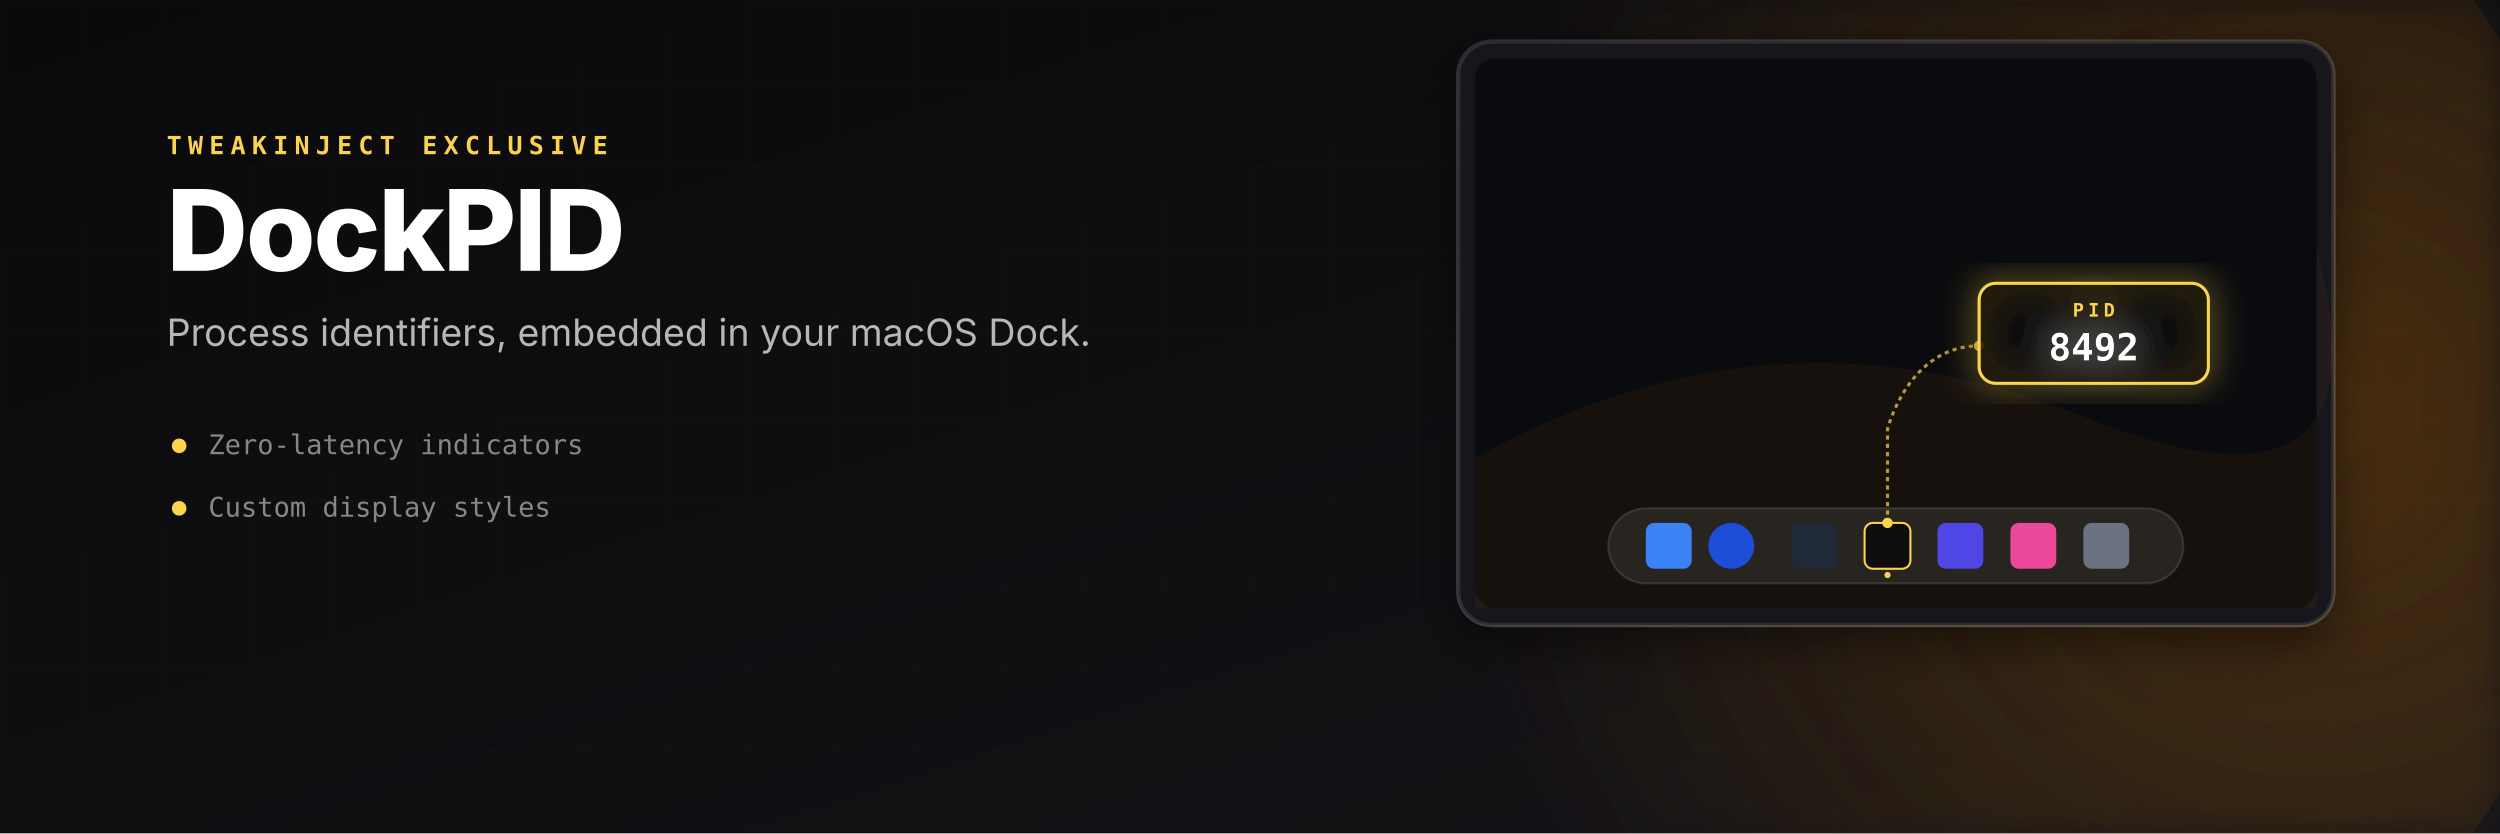
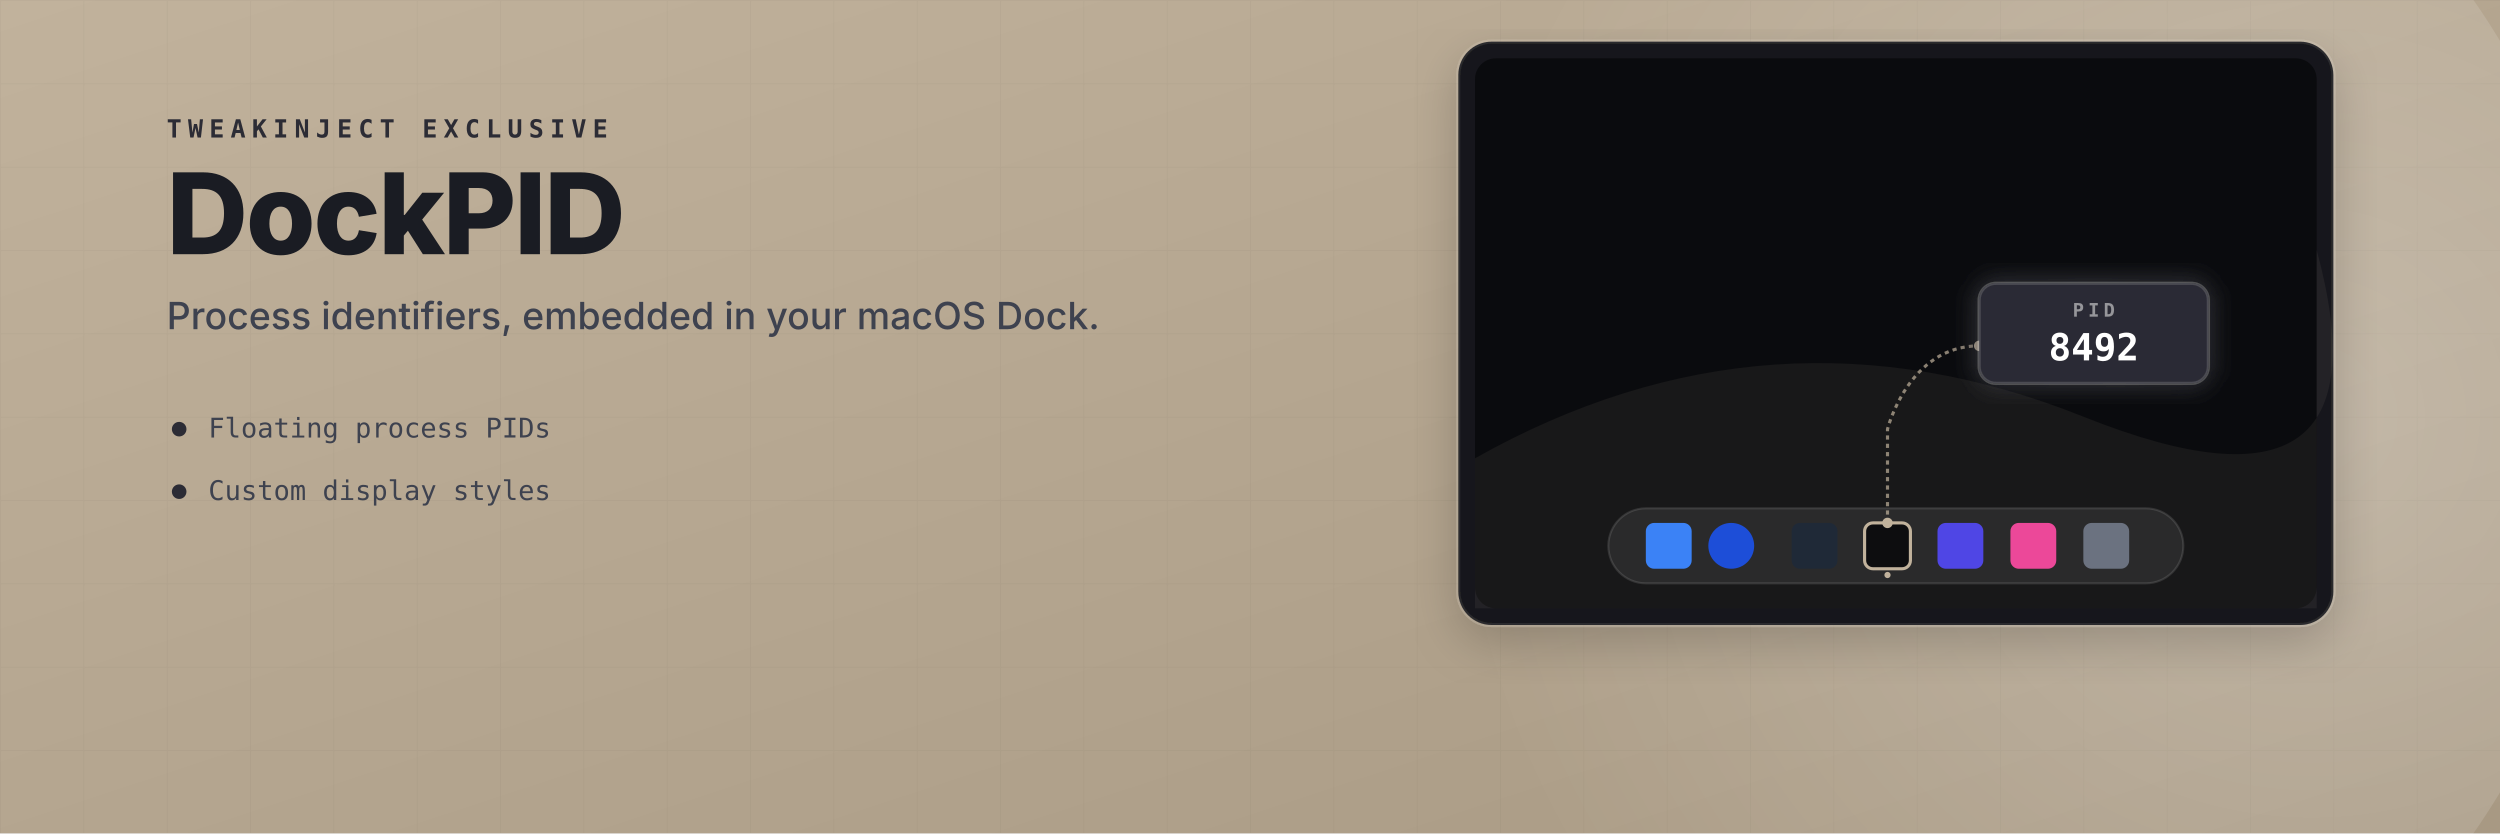
- <svg xmlns="http://www.w3.org/2000/svg" viewBox="0 0 1200 400" width="1200" height="400">
+ <svg xmlns="http://www.w3.org/2000/svg" id="dockpid-store-banner" viewBox="0 0 1200 400" width="100%" height="100%">
  <defs>
    <linearGradient id="banner-bg" x1="0%" y1="0%" x2="100%" y2="100%">
-       <stop offset="0%" stop-color="#0A0A0C" />
-       <stop offset="100%" stop-color="#141418" />
-     </linearGradient>
-     <linearGradient id="accent-fade" x1="0%" y1="0%" x2="100%" y2="0%">
-       <stop offset="0%" stop-color="#FCD34D" />
-       <stop offset="100%" stop-color="#D97706" />
+       <stop offset="0%" stop-color="#c1b29c" />
+       <stop offset="100%" stop-color="#a89983" />
    </linearGradient>
    <radialGradient id="glow-mask" cx="80%" cy="50%" r="60%">
-       <stop offset="0%" stop-color="#D97706" stop-opacity="0.15" />
-       <stop offset="100%" stop-color="#D97706" stop-opacity="0" />
+       <stop offset="0%" stop-color="#ffffff" stop-opacity="0.25" />
+       <stop offset="100%" stop-color="#ffffff" stop-opacity="0" />
    </radialGradient>
    <pattern id="banner-grid" width="40" height="40" patternUnits="userSpaceOnUse">
-       <path d="M 40 0 L 0 0 0 40" fill="none" stroke="#ffffff" stroke-opacity="0.015" stroke-width="1" />
+       <path d="M 40 0 L 0 0 0 40" fill="none" stroke="#000000" stroke-opacity="0.03" stroke-width="1" />
    </pattern>
    <filter id="card-shadow" x="-5%" y="-5%" width="110%" height="115%">
-       <feDropShadow dx="0" dy="8" stdDeviation="12" flood-color="#000" flood-opacity="0.5" />
+       <feDropShadow dx="0" dy="8" stdDeviation="12" flood-color="#000" flood-opacity="0.2" />
    </filter>
-     <filter id="gold-glow" x="-20%" y="-20%" width="140%" height="140%">
-       <feGaussianBlur stdDeviation="8" result="blur" />
+     <filter id="soft-glow" x="-20%" y="-20%" width="140%" height="140%">
+       <feGaussianBlur stdDeviation="6" result="blur" />
      <feComposite in="SourceGraphic" in2="blur" operator="over" />
    </filter>
  </defs>
  <rect width="1200" height="400" fill="url(#banner-bg)" />
  <rect width="1200" height="400" fill="url(#banner-grid)" />
-   <circle cx="900" cy="200" r="350" fill="url(#glow-mask)" filter="url(#gold-glow)" />
-   <g transform="translate(80, 50)">
-     <text x="0" y="24" fill="#FCD34D" font-family="ui-monospace, 'IBM Plex Mono', 'JetBrains Mono', Menlo, monospace" font-size="12" font-weight="700" letter-spacing="3">TWEAKINJECT EXCLUSIVE</text>
-     <text x="0" y="80" fill="#FFF" font-family="-apple-system, system-ui, sans-serif" font-size="54" font-weight="800" letter-spacing="-1">DockPID</text>
-     <text x="0" y="116" fill="rgba(255,255,255,0.7)" font-family="-apple-system, system-ui, sans-serif" font-size="18" font-weight="400">Process identifiers, embedded in your macOS Dock.</text>
+   <circle cx="900" cy="200" r="350" fill="url(#glow-mask)" />
+   <g transform="translate(80, 42)">
+     <text x="0" y="24" fill="#2C2C35" font-family="ui-monospace, 'IBM Plex Mono', 'JetBrains Mono', Menlo, monospace" font-size="12" font-weight="700" letter-spacing="3">TWEAKINJECT EXCLUSIVE</text>
+     <text x="0" y="80" fill="#1A1C23" font-family="-apple-system, system-ui, sans-serif" font-size="54" font-weight="800" letter-spacing="-1">DockPID</text>
+     <text x="0" y="116" fill="#3E424F" font-family="-apple-system, system-ui, sans-serif" font-size="18" font-weight="500">Process identifiers, embedded in your macOS Dock.</text>
    <g transform="translate(0, 150)">
-       <circle cx="6" cy="14" r="3.5" fill="#FCD34D" />
-       <text x="20" y="18" fill="rgba(255,255,255,0.5)" font-family="ui-monospace, 'IBM Plex Mono', 'JetBrains Mono', Menlo, monospace" font-size="13">Zero-latency indicators</text>
-       <circle cx="6" cy="44" r="3.5" fill="#FCD34D" />
-       <text x="20" y="48" fill="rgba(255,255,255,0.5)" font-family="ui-monospace, 'IBM Plex Mono', 'JetBrains Mono', Menlo, monospace" font-size="13">Custom display styles</text>
+       <circle cx="6" cy="14" r="3.5" fill="#2C2C35" />
+       <text x="20" y="18" fill="#3E424F" font-family="ui-monospace, 'IBM Plex Mono', 'JetBrains Mono', Menlo, monospace" font-size="13">Floating process PIDs</text>
+       <circle cx="6" cy="44" r="3.5" fill="#2C2C35" />
+       <text x="20" y="48" fill="#3E424F" font-family="ui-monospace, 'IBM Plex Mono', 'JetBrains Mono', Menlo, monospace" font-size="13">Custom display styles</text>
    </g>
  </g>
  <g transform="translate(700, 20)">
-     <rect x="0" y="0" width="420" height="280" rx="16" fill="#18181B" stroke="rgba(255,255,255,0.1)" stroke-width="2" filter="url(#card-shadow)" />
+     <rect x="0" y="0" width="420" height="280" rx="16" fill="#18181B" stroke="rgba(255,255,255,0.08)" stroke-width="2" filter="url(#card-shadow)" />
    <rect x="8" y="8" width="404" height="264" rx="10" fill="#0A0B0E" />
-     <path d="M 8 200 Q 150 120 300 180 T 412 100 L 412 272 L 8 272 Z" fill="rgba(245, 158, 11, 0.05)" />
+     <path d="M 8 200 Q 150 120 300 180 T 412 100 L 412 272 L 8 272 Z" fill="rgba(193, 178, 156, 0.08)" />
    <rect x="72" y="224" width="276" height="36" rx="18" fill="rgba(255, 255, 255, 0.08)" stroke="rgba(255,255,255,0.12)" stroke-width="1" />
    <rect x="90" y="231" width="22" height="22" rx="4" fill="#3B82F6" />
    <circle cx="131" cy="242" r="11" fill="#1D4ED8" />
    <rect x="160" y="231" width="22" height="22" rx="4" fill="#1F2937" />
-     <rect x="195" y="231" width="22" height="22" rx="4" fill="#0D0D0F" stroke="#FCD34D" stroke-width="1" />
-     <circle cx="206" cy="256" r="1.5" fill="#FCD34D" />
+     <rect x="195" y="231" width="22" height="22" rx="4" fill="#0D0D0F" stroke="#c1b29c" stroke-width="1.5" />
+     <circle cx="206" cy="256" r="1.5" fill="#c1b29c" />
    <rect x="230" y="231" width="22" height="22" rx="4" fill="#4F46E5" />
    <rect x="265" y="231" width="22" height="22" rx="4" fill="#EC4899" />
    <rect x="300" y="231" width="22" height="22" rx="4" fill="#6B7280" />
-     <path d="M 206 231 L 206 186 C 206 186 216 146 250 146" fill="none" stroke="#FCD34D" stroke-dasharray="2 2" stroke-width="1.5" opacity="0.7" />
-     <circle cx="206" cy="231" r="2.5" fill="#FCD34D" />
-     <circle cx="250" cy="146" r="2.5" fill="#FCD34D" />
-     <g filter="url(#gold-glow)">
-       <rect x="250" y="116" width="110" height="48" rx="8" fill="rgba(13,13,15,0.85)" stroke="#FCD34D" stroke-width="1.5" />
-       <text x="305" y="132" fill="#FCD34D" font-family="ui-monospace, 'IBM Plex Mono', 'JetBrains Mono', Menlo, monospace" font-size="9" font-weight="700" letter-spacing="2" text-anchor="middle">PID</text>
-       <text x="305" y="153" fill="#FFF" font-family="ui-monospace, 'IBM Plex Mono', 'JetBrains Mono', Menlo, monospace" font-size="18" font-weight="700" text-anchor="middle">8492</text>
+     <path d="M 206 231 L 206 186 C 206 186 216 146 250 146" fill="none" stroke="#c1b29c" stroke-dasharray="2 2" stroke-width="1.5" opacity="0.7" />
+     <circle cx="206" cy="231" r="2.5" fill="#c1b29c" />
+     <circle cx="250" cy="146" r="2.5" fill="#c1b29c" />
+     <g filter="url(#soft-glow)">
+       <rect x="250" y="116" width="110" height="48" rx="8" fill="#2C2C35" stroke="rgba(255,255,255,0.15)" stroke-width="1.5" />
+       <text x="305" y="132" fill="rgba(255, 255, 255, 0.5)" font-family="ui-monospace, 'IBM Plex Mono', 'JetBrains Mono', Menlo, monospace" font-size="9" font-weight="700" letter-spacing="2" text-anchor="middle">PID</text>
+       <text class="banner-pid-val" x="305" y="153" fill="#FFF" font-family="ui-monospace, 'IBM Plex Mono', 'JetBrains Mono', Menlo, monospace" font-size="18" font-weight="700" text-anchor="middle">8492</text>
    </g>
  </g>
</svg>
